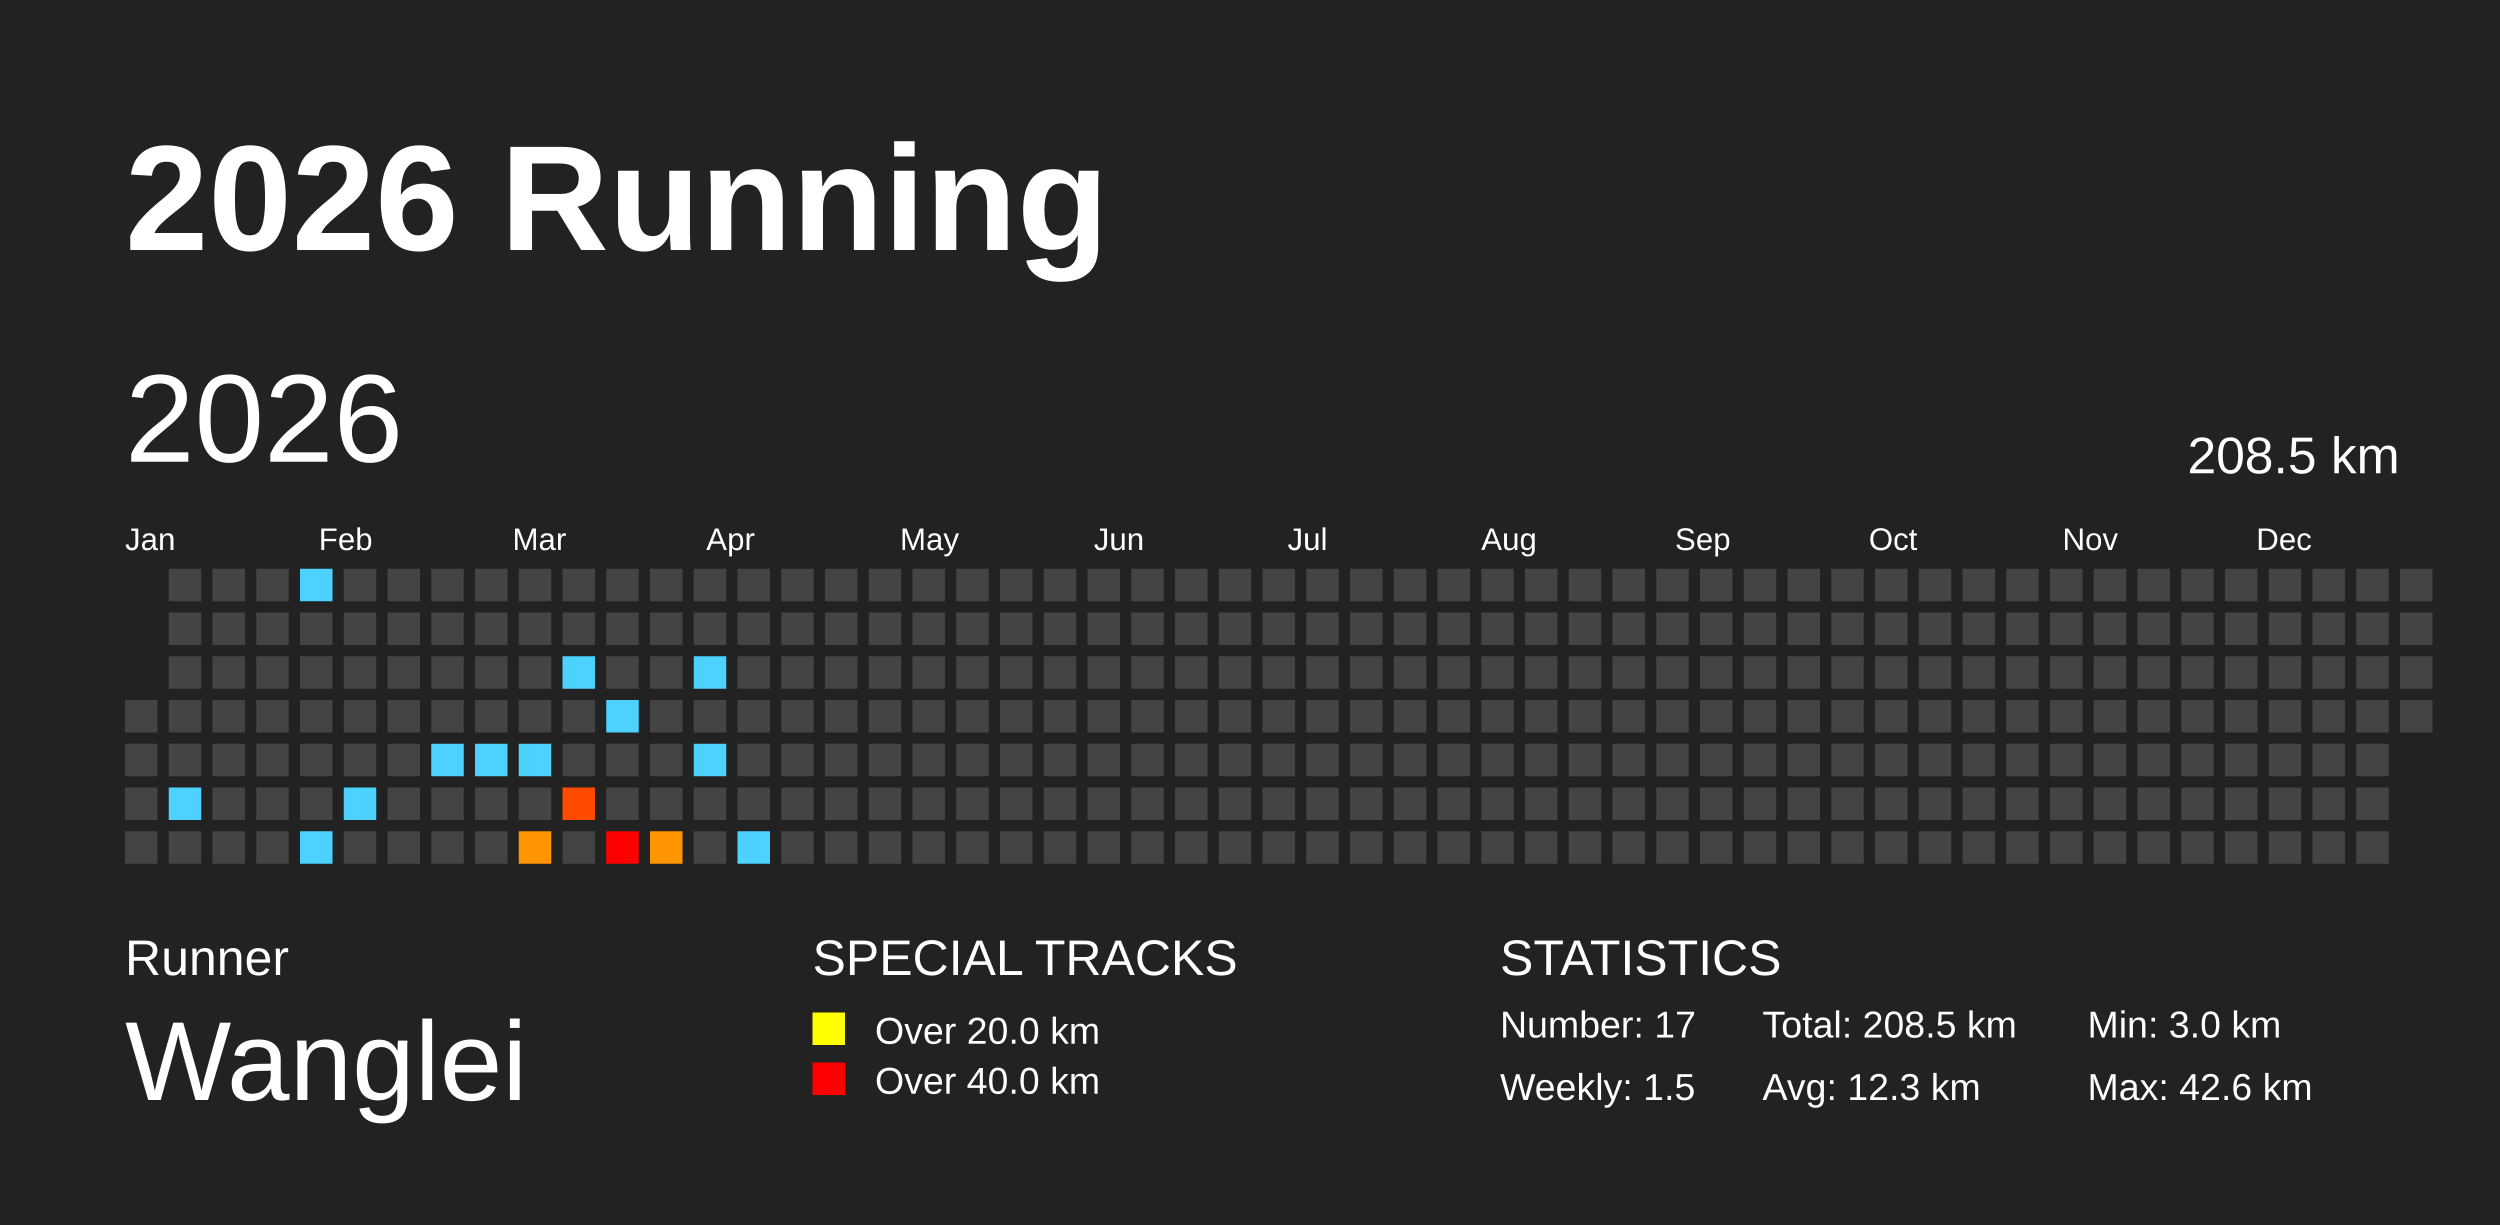
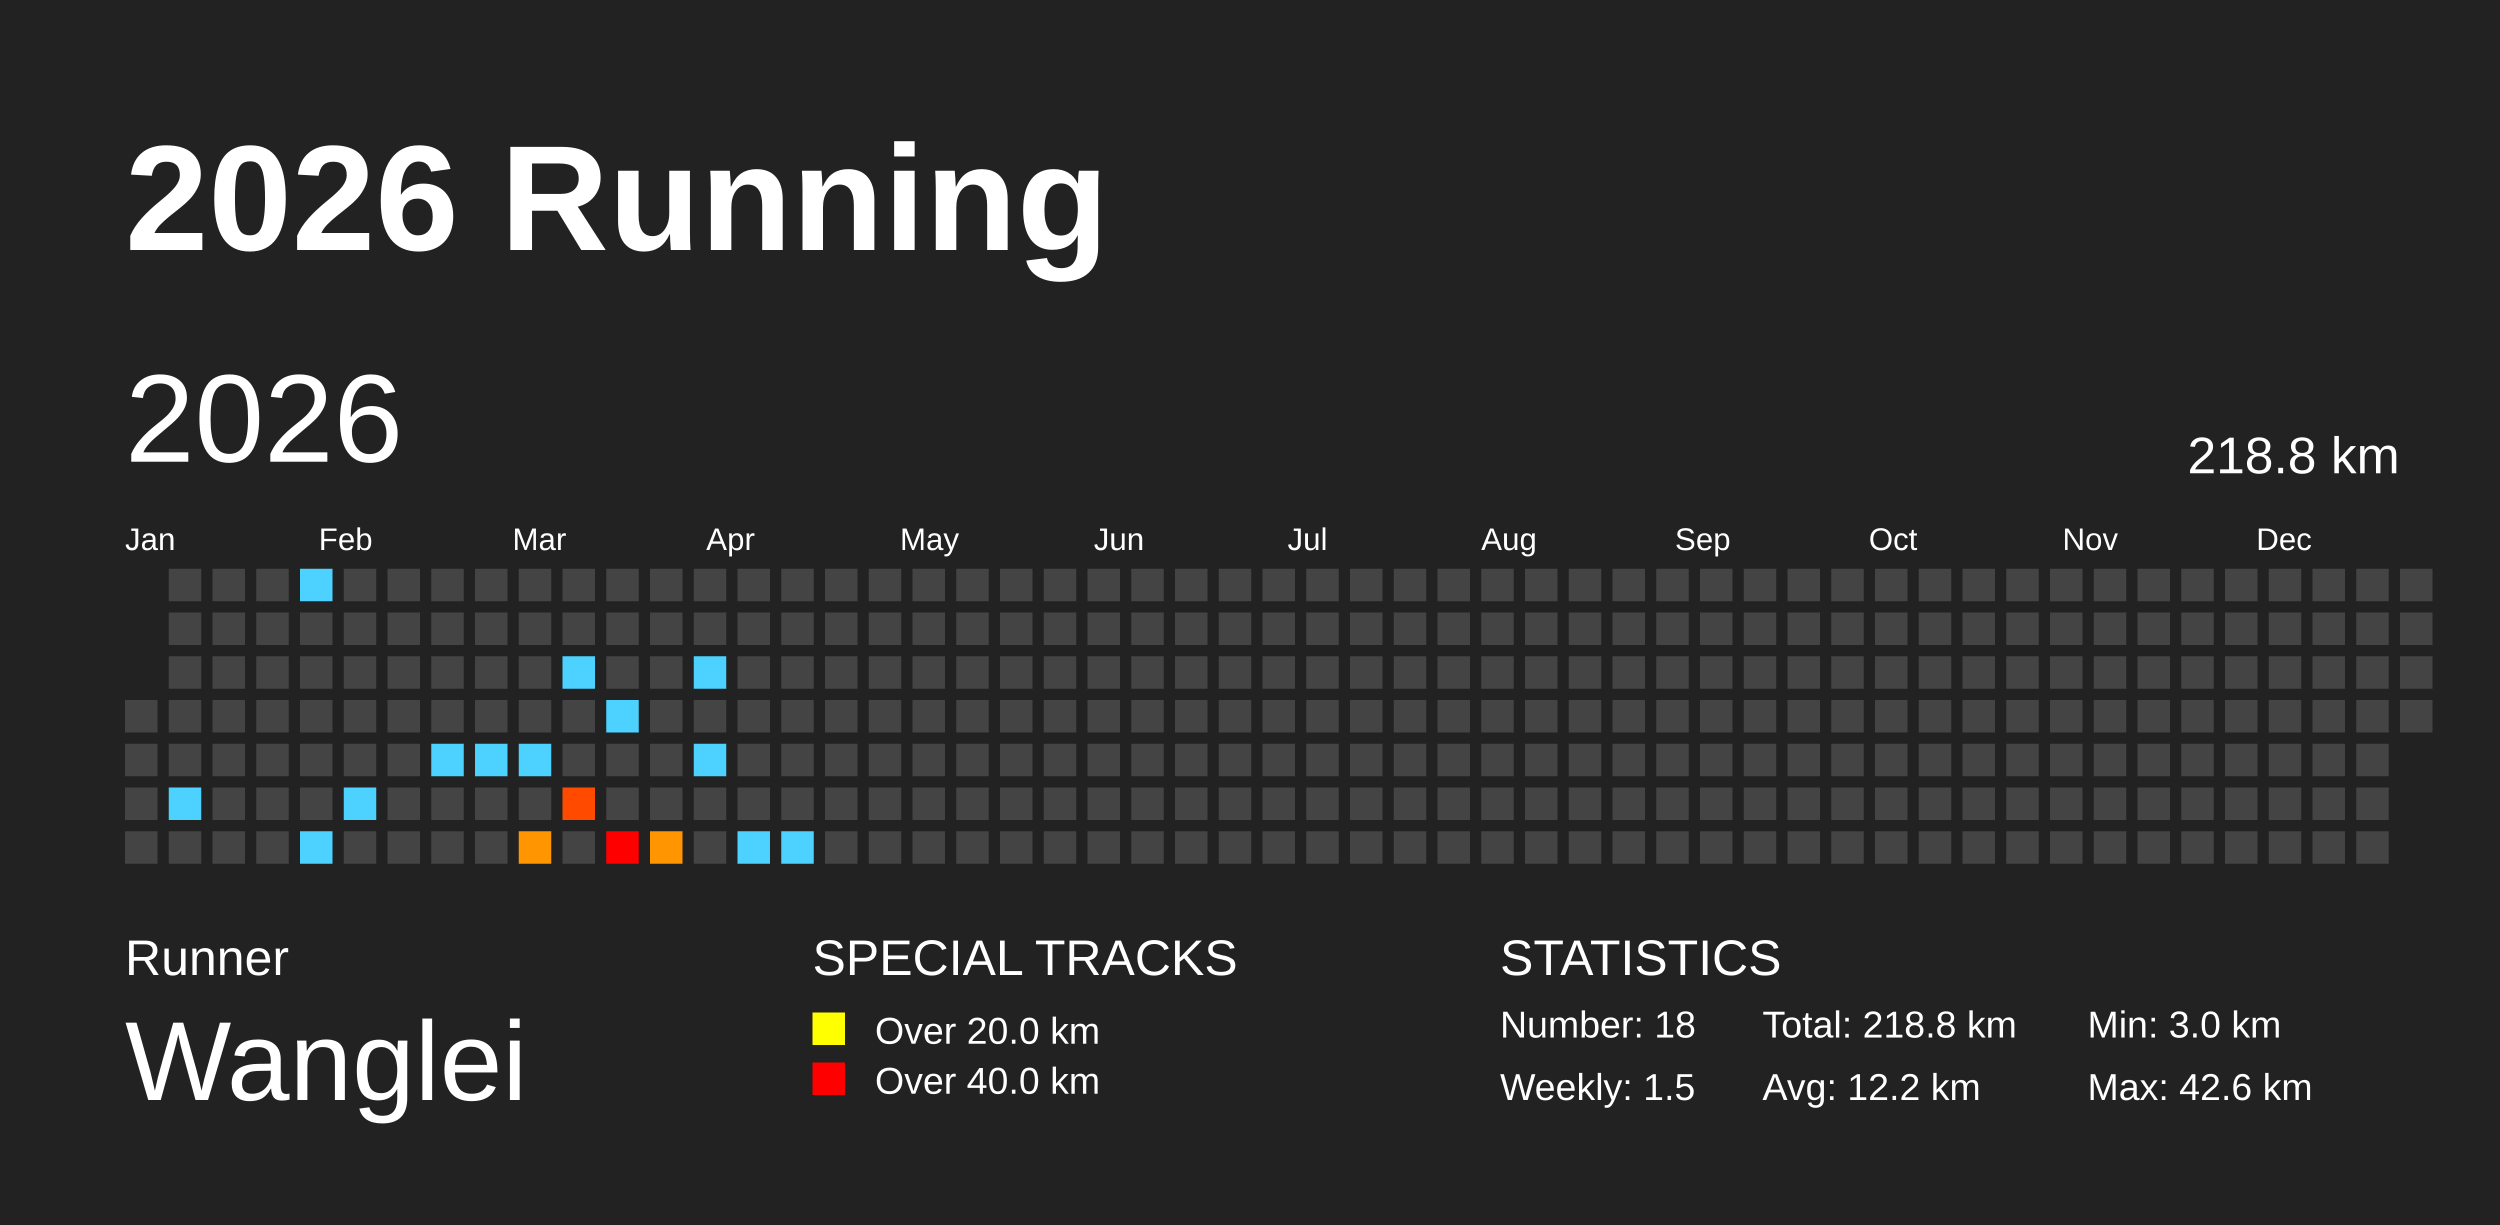
<svg xmlns="http://www.w3.org/2000/svg" baseProfile="full" height="98mm" version="1.1" viewBox="0,0,200,98" width="200mm">
  <defs />
  <rect fill="#222222" height="98" width="200" x="0" y="0" />
  <text fill="#FFFFFF" style="font-size:12px; font-family:Arial; font-weight:bold;" x="10" y="20">2026 Running</text>
  <text fill="#FFFFFF" style="font-size:4px; font-family:Arial" x="10" y="78">Runner</text>
  <text fill="#FFFFFF" style="font-size:9px; font-family:Arial" x="10" y="88">Wanglei</text>
  <text fill="#FFFFFF" style="font-size:4px; font-family:Arial" x="65" y="78">SPECIAL TRACKS</text>
  <rect fill="yellow" height="2.6" width="2.6" x="65" y="81" />
  <text fill="#FFFFFF" style="font-size:3px; font-family:Arial" x="70" y="83.5">Over 20.0 km</text>
  <rect fill="red" height="2.6" width="2.6" x="65" y="85" />
  <text fill="#FFFFFF" style="font-size:3px; font-family:Arial" x="70" y="87.5">Over 40.0 km</text>
  <text fill="#FFFFFF" style="font-size:4px; font-family:Arial" x="120" y="78">STATISTICS</text>
-   <text fill="#FFFFFF" style="font-size:3px; font-family:Arial" x="120" y="83">Number: 17</text>
+   <text fill="#FFFFFF" style="font-size:3px; font-family:Arial" x="120" y="83">Number: 18</text>
  <text fill="#FFFFFF" style="font-size:3px; font-family:Arial" x="120" y="88">Weekly: 1.5</text>
-   <text fill="#FFFFFF" style="font-size:3px; font-family:Arial" x="141" y="83">Total: 208.5 km</text>
-   <text fill="#FFFFFF" style="font-size:3px; font-family:Arial" x="141" y="88">Avg: 12.3 km</text>
+   <text fill="#FFFFFF" style="font-size:3px; font-family:Arial" x="141" y="83">Total: 218.8 km</text>
+   <text fill="#FFFFFF" style="font-size:3px; font-family:Arial" x="141" y="88">Avg: 12.2 km</text>
  <text fill="#FFFFFF" style="font-size:3px; font-family:Arial" x="167" y="83">Min: 3.0 km</text>
  <text fill="#FFFFFF" style="font-size:3px; font-family:Arial" x="167" y="88">Max: 42.6 km</text>
  <text dominant-baseline="hanging" fill="#FFFFFF" style="font-size:10.0px; font-family:Arial;" x="10" y="30">2026</text>
-   <text dominant-baseline="hanging" fill="#FFFFFF" style="font-size:4.125px; font-family:Arial;" x="175" y="35">208.5 km</text>
+   <text dominant-baseline="hanging" fill="#FFFFFF" style="font-size:4.125px; font-family:Arial;" x="175" y="35">218.8 km</text>
  <text fill="#FFFFFF" style="font-size:2.5px; font-family:Arial" x="10.0" y="44">Jan</text>
  <text fill="#FFFFFF" style="font-size:2.5px; font-family:Arial" x="25.5" y="44">Feb</text>
  <text fill="#FFFFFF" style="font-size:2.5px; font-family:Arial" x="41.0" y="44">Mar</text>
  <text fill="#FFFFFF" style="font-size:2.5px; font-family:Arial" x="56.5" y="44">Apr</text>
  <text fill="#FFFFFF" style="font-size:2.5px; font-family:Arial" x="72.0" y="44">May</text>
  <text fill="#FFFFFF" style="font-size:2.5px; font-family:Arial" x="87.5" y="44">Jun</text>
  <text fill="#FFFFFF" style="font-size:2.5px; font-family:Arial" x="103.0" y="44">Jul</text>
  <text fill="#FFFFFF" style="font-size:2.5px; font-family:Arial" x="118.5" y="44">Aug</text>
  <text fill="#FFFFFF" style="font-size:2.5px; font-family:Arial" x="134.0" y="44">Sep</text>
  <text fill="#FFFFFF" style="font-size:2.5px; font-family:Arial" x="149.5" y="44">Oct</text>
  <text fill="#FFFFFF" style="font-size:2.5px; font-family:Arial" x="165.0" y="44">Nov</text>
  <text fill="#FFFFFF" style="font-size:2.5px; font-family:Arial" x="180.5" y="44">Dec</text>
  <rect fill="#444444" height="2.6" width="2.6" x="10.0" y="56.0" />
  <rect fill="#444444" height="2.6" width="2.6" x="10.0" y="59.5" />
  <rect fill="#444444" height="2.6" width="2.6" x="10.0" y="63.0" />
  <rect fill="#444444" height="2.6" width="2.6" x="10.0" y="66.5" />
  <rect fill="#444444" height="2.6" width="2.6" x="13.5" y="45.5" />
  <rect fill="#444444" height="2.6" width="2.6" x="13.5" y="49.0" />
  <rect fill="#444444" height="2.6" width="2.6" x="13.5" y="52.5" />
  <rect fill="#444444" height="2.6" width="2.6" x="13.5" y="56.0" />
  <rect fill="#444444" height="2.6" width="2.6" x="13.5" y="59.5" />
  <rect fill="#4dd2ff" height="2.6" width="2.6" x="13.5" y="63.0" />
  <rect fill="#444444" height="2.6" width="2.6" x="13.5" y="66.5" />
  <rect fill="#444444" height="2.6" width="2.6" x="17.0" y="45.5" />
  <rect fill="#444444" height="2.6" width="2.6" x="17.0" y="49.0" />
  <rect fill="#444444" height="2.6" width="2.6" x="17.0" y="52.5" />
  <rect fill="#444444" height="2.6" width="2.6" x="17.0" y="56.0" />
  <rect fill="#444444" height="2.6" width="2.6" x="17.0" y="59.5" />
  <rect fill="#444444" height="2.6" width="2.6" x="17.0" y="63.0" />
  <rect fill="#444444" height="2.6" width="2.6" x="17.0" y="66.5" />
  <rect fill="#444444" height="2.6" width="2.6" x="20.5" y="45.5" />
  <rect fill="#444444" height="2.6" width="2.6" x="20.5" y="49.0" />
  <rect fill="#444444" height="2.6" width="2.6" x="20.5" y="52.5" />
  <rect fill="#444444" height="2.6" width="2.6" x="20.5" y="56.0" />
  <rect fill="#444444" height="2.6" width="2.6" x="20.5" y="59.5" />
  <rect fill="#444444" height="2.6" width="2.6" x="20.5" y="63.0" />
  <rect fill="#444444" height="2.6" width="2.6" x="20.5" y="66.5" />
  <rect fill="#4dd2ff" height="2.6" width="2.6" x="24.0" y="45.5" />
  <rect fill="#444444" height="2.6" width="2.6" x="24.0" y="49.0" />
  <rect fill="#444444" height="2.6" width="2.6" x="24.0" y="52.5" />
  <rect fill="#444444" height="2.6" width="2.6" x="24.0" y="56.0" />
  <rect fill="#444444" height="2.6" width="2.6" x="24.0" y="59.5" />
  <rect fill="#444444" height="2.6" width="2.6" x="24.0" y="63.0" />
  <rect fill="#4dd2ff" height="2.6" width="2.6" x="24.0" y="66.5" />
  <rect fill="#444444" height="2.6" width="2.6" x="27.5" y="45.5" />
  <rect fill="#444444" height="2.6" width="2.6" x="27.5" y="49.0" />
  <rect fill="#444444" height="2.6" width="2.6" x="27.5" y="52.5" />
  <rect fill="#444444" height="2.6" width="2.6" x="27.5" y="56.0" />
  <rect fill="#444444" height="2.6" width="2.6" x="27.5" y="59.5" />
  <rect fill="#4dd2ff" height="2.6" width="2.6" x="27.5" y="63.0" />
  <rect fill="#444444" height="2.6" width="2.6" x="27.5" y="66.5" />
  <rect fill="#444444" height="2.6" width="2.6" x="31.0" y="45.5" />
  <rect fill="#444444" height="2.6" width="2.6" x="31.0" y="49.0" />
  <rect fill="#444444" height="2.6" width="2.6" x="31.0" y="52.5" />
  <rect fill="#444444" height="2.6" width="2.6" x="31.0" y="56.0" />
  <rect fill="#444444" height="2.6" width="2.6" x="31.0" y="59.5" />
  <rect fill="#444444" height="2.6" width="2.6" x="31.0" y="63.0" />
  <rect fill="#444444" height="2.6" width="2.6" x="31.0" y="66.5" />
  <rect fill="#444444" height="2.6" width="2.6" x="34.5" y="45.5" />
  <rect fill="#444444" height="2.6" width="2.6" x="34.5" y="49.0" />
  <rect fill="#444444" height="2.6" width="2.6" x="34.5" y="52.5" />
  <rect fill="#444444" height="2.6" width="2.6" x="34.5" y="56.0" />
  <rect fill="#4dd2ff" height="2.6" width="2.6" x="34.5" y="59.5" />
  <rect fill="#444444" height="2.6" width="2.6" x="34.5" y="63.0" />
  <rect fill="#444444" height="2.6" width="2.6" x="34.5" y="66.5" />
  <rect fill="#444444" height="2.6" width="2.6" x="38.0" y="45.5" />
  <rect fill="#444444" height="2.6" width="2.6" x="38.0" y="49.0" />
  <rect fill="#444444" height="2.6" width="2.6" x="38.0" y="52.5" />
  <rect fill="#444444" height="2.6" width="2.6" x="38.0" y="56.0" />
  <rect fill="#4dd2ff" height="2.6" width="2.6" x="38.0" y="59.5" />
  <rect fill="#444444" height="2.6" width="2.6" x="38.0" y="63.0" />
  <rect fill="#444444" height="2.6" width="2.6" x="38.0" y="66.5" />
  <rect fill="#444444" height="2.6" width="2.6" x="41.5" y="45.5" />
  <rect fill="#444444" height="2.6" width="2.6" x="41.5" y="49.0" />
  <rect fill="#444444" height="2.6" width="2.6" x="41.5" y="52.5" />
  <rect fill="#444444" height="2.6" width="2.6" x="41.5" y="56.0" />
  <rect fill="#4dd2ff" height="2.6" width="2.6" x="41.5" y="59.5" />
  <rect fill="#444444" height="2.6" width="2.6" x="41.5" y="63.0" />
  <rect fill="#ff9500" height="2.6" width="2.6" x="41.5" y="66.5" />
  <rect fill="#444444" height="2.6" width="2.6" x="45.0" y="45.5" />
  <rect fill="#444444" height="2.6" width="2.6" x="45.0" y="49.0" />
  <rect fill="#4dd2ff" height="2.6" width="2.6" x="45.0" y="52.5" />
  <rect fill="#444444" height="2.6" width="2.6" x="45.0" y="56.0" />
  <rect fill="#444444" height="2.6" width="2.6" x="45.0" y="59.5" />
  <rect fill="#ff4a00" height="2.6" width="2.6" x="45.0" y="63.0" />
  <rect fill="#444444" height="2.6" width="2.6" x="45.0" y="66.5" />
  <rect fill="#444444" height="2.6" width="2.6" x="48.5" y="45.5" />
  <rect fill="#444444" height="2.6" width="2.6" x="48.5" y="49.0" />
  <rect fill="#444444" height="2.6" width="2.6" x="48.5" y="52.5" />
  <rect fill="#4dd2ff" height="2.6" width="2.6" x="48.5" y="56.0" />
  <rect fill="#444444" height="2.6" width="2.6" x="48.5" y="59.5" />
  <rect fill="#444444" height="2.6" width="2.6" x="48.5" y="63.0" />
  <rect fill="red" height="2.6" width="2.6" x="48.5" y="66.5" />
  <rect fill="#444444" height="2.6" width="2.6" x="52.0" y="45.5" />
  <rect fill="#444444" height="2.6" width="2.6" x="52.0" y="49.0" />
  <rect fill="#444444" height="2.6" width="2.6" x="52.0" y="52.5" />
  <rect fill="#444444" height="2.6" width="2.6" x="52.0" y="56.0" />
  <rect fill="#444444" height="2.6" width="2.6" x="52.0" y="59.5" />
  <rect fill="#444444" height="2.6" width="2.6" x="52.0" y="63.0" />
  <rect fill="#ff9500" height="2.6" width="2.6" x="52.0" y="66.5" />
  <rect fill="#444444" height="2.6" width="2.6" x="55.5" y="45.5" />
  <rect fill="#444444" height="2.6" width="2.6" x="55.5" y="49.0" />
  <rect fill="#4dd2ff" height="2.6" width="2.6" x="55.5" y="52.5" />
  <rect fill="#444444" height="2.6" width="2.6" x="55.5" y="56.0" />
  <rect fill="#4dd2ff" height="2.6" width="2.6" x="55.5" y="59.5" />
  <rect fill="#444444" height="2.6" width="2.6" x="55.5" y="63.0" />
  <rect fill="#444444" height="2.6" width="2.6" x="55.5" y="66.5" />
  <rect fill="#444444" height="2.6" width="2.6" x="59.0" y="45.5" />
  <rect fill="#444444" height="2.6" width="2.6" x="59.0" y="49.0" />
  <rect fill="#444444" height="2.6" width="2.6" x="59.0" y="52.5" />
  <rect fill="#444444" height="2.6" width="2.6" x="59.0" y="56.0" />
  <rect fill="#444444" height="2.6" width="2.6" x="59.0" y="59.5" />
  <rect fill="#444444" height="2.6" width="2.6" x="59.0" y="63.0" />
  <rect fill="#4dd2ff" height="2.6" width="2.6" x="59.0" y="66.5" />
  <rect fill="#444444" height="2.6" width="2.6" x="62.5" y="45.5" />
  <rect fill="#444444" height="2.6" width="2.6" x="62.5" y="49.0" />
  <rect fill="#444444" height="2.6" width="2.6" x="62.5" y="52.5" />
  <rect fill="#444444" height="2.6" width="2.6" x="62.5" y="56.0" />
  <rect fill="#444444" height="2.6" width="2.6" x="62.5" y="59.5" />
  <rect fill="#444444" height="2.6" width="2.6" x="62.5" y="63.0" />
-   <rect fill="#444444" height="2.6" width="2.6" x="62.5" y="66.5" />
+   <rect fill="#4dd2ff" height="2.6" width="2.6" x="62.5" y="66.5" />
  <rect fill="#444444" height="2.6" width="2.6" x="66.0" y="45.5" />
  <rect fill="#444444" height="2.6" width="2.6" x="66.0" y="49.0" />
  <rect fill="#444444" height="2.6" width="2.6" x="66.0" y="52.5" />
  <rect fill="#444444" height="2.6" width="2.6" x="66.0" y="56.0" />
  <rect fill="#444444" height="2.6" width="2.6" x="66.0" y="59.5" />
  <rect fill="#444444" height="2.6" width="2.6" x="66.0" y="63.0" />
  <rect fill="#444444" height="2.6" width="2.6" x="66.0" y="66.5" />
  <rect fill="#444444" height="2.6" width="2.6" x="69.5" y="45.5" />
  <rect fill="#444444" height="2.6" width="2.6" x="69.5" y="49.0" />
  <rect fill="#444444" height="2.6" width="2.6" x="69.5" y="52.5" />
  <rect fill="#444444" height="2.6" width="2.6" x="69.5" y="56.0" />
  <rect fill="#444444" height="2.6" width="2.6" x="69.5" y="59.5" />
  <rect fill="#444444" height="2.6" width="2.6" x="69.5" y="63.0" />
  <rect fill="#444444" height="2.6" width="2.6" x="69.5" y="66.5" />
  <rect fill="#444444" height="2.6" width="2.6" x="73.0" y="45.5" />
  <rect fill="#444444" height="2.6" width="2.6" x="73.0" y="49.0" />
  <rect fill="#444444" height="2.6" width="2.6" x="73.0" y="52.5" />
  <rect fill="#444444" height="2.6" width="2.6" x="73.0" y="56.0" />
  <rect fill="#444444" height="2.6" width="2.6" x="73.0" y="59.5" />
  <rect fill="#444444" height="2.6" width="2.6" x="73.0" y="63.0" />
  <rect fill="#444444" height="2.6" width="2.6" x="73.0" y="66.5" />
  <rect fill="#444444" height="2.6" width="2.6" x="76.5" y="45.5" />
  <rect fill="#444444" height="2.6" width="2.6" x="76.5" y="49.0" />
  <rect fill="#444444" height="2.6" width="2.6" x="76.5" y="52.5" />
  <rect fill="#444444" height="2.6" width="2.6" x="76.5" y="56.0" />
  <rect fill="#444444" height="2.6" width="2.6" x="76.5" y="59.5" />
  <rect fill="#444444" height="2.6" width="2.6" x="76.5" y="63.0" />
  <rect fill="#444444" height="2.6" width="2.6" x="76.5" y="66.5" />
  <rect fill="#444444" height="2.6" width="2.6" x="80.0" y="45.5" />
  <rect fill="#444444" height="2.6" width="2.6" x="80.0" y="49.0" />
  <rect fill="#444444" height="2.6" width="2.6" x="80.0" y="52.5" />
  <rect fill="#444444" height="2.6" width="2.6" x="80.0" y="56.0" />
  <rect fill="#444444" height="2.6" width="2.6" x="80.0" y="59.5" />
  <rect fill="#444444" height="2.6" width="2.6" x="80.0" y="63.0" />
  <rect fill="#444444" height="2.6" width="2.6" x="80.0" y="66.5" />
  <rect fill="#444444" height="2.6" width="2.6" x="83.5" y="45.5" />
  <rect fill="#444444" height="2.6" width="2.6" x="83.5" y="49.0" />
  <rect fill="#444444" height="2.6" width="2.6" x="83.5" y="52.5" />
  <rect fill="#444444" height="2.6" width="2.6" x="83.5" y="56.0" />
  <rect fill="#444444" height="2.6" width="2.6" x="83.5" y="59.5" />
  <rect fill="#444444" height="2.6" width="2.6" x="83.5" y="63.0" />
  <rect fill="#444444" height="2.6" width="2.6" x="83.5" y="66.5" />
  <rect fill="#444444" height="2.6" width="2.6" x="87.0" y="45.5" />
  <rect fill="#444444" height="2.6" width="2.6" x="87.0" y="49.0" />
  <rect fill="#444444" height="2.6" width="2.6" x="87.0" y="52.5" />
  <rect fill="#444444" height="2.6" width="2.6" x="87.0" y="56.0" />
  <rect fill="#444444" height="2.6" width="2.6" x="87.0" y="59.5" />
  <rect fill="#444444" height="2.6" width="2.6" x="87.0" y="63.0" />
  <rect fill="#444444" height="2.6" width="2.6" x="87.0" y="66.5" />
  <rect fill="#444444" height="2.6" width="2.6" x="90.5" y="45.5" />
  <rect fill="#444444" height="2.6" width="2.6" x="90.5" y="49.0" />
  <rect fill="#444444" height="2.6" width="2.6" x="90.5" y="52.5" />
  <rect fill="#444444" height="2.6" width="2.6" x="90.5" y="56.0" />
  <rect fill="#444444" height="2.6" width="2.6" x="90.5" y="59.5" />
  <rect fill="#444444" height="2.6" width="2.6" x="90.5" y="63.0" />
  <rect fill="#444444" height="2.6" width="2.6" x="90.5" y="66.5" />
  <rect fill="#444444" height="2.6" width="2.6" x="94.0" y="45.5" />
  <rect fill="#444444" height="2.6" width="2.6" x="94.0" y="49.0" />
  <rect fill="#444444" height="2.6" width="2.6" x="94.0" y="52.5" />
  <rect fill="#444444" height="2.6" width="2.6" x="94.0" y="56.0" />
  <rect fill="#444444" height="2.6" width="2.6" x="94.0" y="59.5" />
  <rect fill="#444444" height="2.6" width="2.6" x="94.0" y="63.0" />
  <rect fill="#444444" height="2.6" width="2.6" x="94.0" y="66.5" />
  <rect fill="#444444" height="2.6" width="2.6" x="97.5" y="45.5" />
  <rect fill="#444444" height="2.6" width="2.6" x="97.5" y="49.0" />
  <rect fill="#444444" height="2.6" width="2.6" x="97.5" y="52.5" />
  <rect fill="#444444" height="2.6" width="2.6" x="97.5" y="56.0" />
  <rect fill="#444444" height="2.6" width="2.6" x="97.5" y="59.5" />
  <rect fill="#444444" height="2.6" width="2.6" x="97.5" y="63.0" />
  <rect fill="#444444" height="2.6" width="2.6" x="97.5" y="66.5" />
  <rect fill="#444444" height="2.6" width="2.6" x="101.0" y="45.5" />
  <rect fill="#444444" height="2.6" width="2.6" x="101.0" y="49.0" />
  <rect fill="#444444" height="2.6" width="2.6" x="101.0" y="52.5" />
  <rect fill="#444444" height="2.6" width="2.6" x="101.0" y="56.0" />
  <rect fill="#444444" height="2.6" width="2.6" x="101.0" y="59.5" />
  <rect fill="#444444" height="2.6" width="2.6" x="101.0" y="63.0" />
  <rect fill="#444444" height="2.6" width="2.6" x="101.0" y="66.5" />
  <rect fill="#444444" height="2.6" width="2.6" x="104.5" y="45.5" />
  <rect fill="#444444" height="2.6" width="2.6" x="104.5" y="49.0" />
  <rect fill="#444444" height="2.6" width="2.6" x="104.5" y="52.5" />
  <rect fill="#444444" height="2.6" width="2.6" x="104.5" y="56.0" />
  <rect fill="#444444" height="2.6" width="2.6" x="104.5" y="59.5" />
  <rect fill="#444444" height="2.6" width="2.6" x="104.5" y="63.0" />
  <rect fill="#444444" height="2.6" width="2.6" x="104.5" y="66.5" />
  <rect fill="#444444" height="2.6" width="2.6" x="108.0" y="45.5" />
  <rect fill="#444444" height="2.6" width="2.6" x="108.0" y="49.0" />
  <rect fill="#444444" height="2.6" width="2.6" x="108.0" y="52.5" />
  <rect fill="#444444" height="2.6" width="2.6" x="108.0" y="56.0" />
  <rect fill="#444444" height="2.6" width="2.6" x="108.0" y="59.5" />
  <rect fill="#444444" height="2.6" width="2.6" x="108.0" y="63.0" />
  <rect fill="#444444" height="2.6" width="2.6" x="108.0" y="66.5" />
  <rect fill="#444444" height="2.6" width="2.6" x="111.5" y="45.5" />
  <rect fill="#444444" height="2.6" width="2.6" x="111.5" y="49.0" />
  <rect fill="#444444" height="2.6" width="2.6" x="111.5" y="52.5" />
  <rect fill="#444444" height="2.6" width="2.6" x="111.5" y="56.0" />
  <rect fill="#444444" height="2.6" width="2.6" x="111.5" y="59.5" />
  <rect fill="#444444" height="2.6" width="2.6" x="111.5" y="63.0" />
  <rect fill="#444444" height="2.6" width="2.6" x="111.5" y="66.5" />
  <rect fill="#444444" height="2.6" width="2.6" x="115.0" y="45.5" />
  <rect fill="#444444" height="2.6" width="2.6" x="115.0" y="49.0" />
  <rect fill="#444444" height="2.6" width="2.6" x="115.0" y="52.5" />
  <rect fill="#444444" height="2.6" width="2.6" x="115.0" y="56.0" />
  <rect fill="#444444" height="2.6" width="2.6" x="115.0" y="59.5" />
  <rect fill="#444444" height="2.6" width="2.6" x="115.0" y="63.0" />
  <rect fill="#444444" height="2.6" width="2.6" x="115.0" y="66.5" />
  <rect fill="#444444" height="2.6" width="2.6" x="118.5" y="45.5" />
  <rect fill="#444444" height="2.6" width="2.6" x="118.5" y="49.0" />
  <rect fill="#444444" height="2.6" width="2.6" x="118.5" y="52.5" />
  <rect fill="#444444" height="2.6" width="2.6" x="118.5" y="56.0" />
  <rect fill="#444444" height="2.6" width="2.6" x="118.5" y="59.5" />
  <rect fill="#444444" height="2.6" width="2.6" x="118.5" y="63.0" />
  <rect fill="#444444" height="2.6" width="2.6" x="118.5" y="66.5" />
  <rect fill="#444444" height="2.6" width="2.6" x="122.0" y="45.5" />
  <rect fill="#444444" height="2.6" width="2.6" x="122.0" y="49.0" />
  <rect fill="#444444" height="2.6" width="2.6" x="122.0" y="52.5" />
  <rect fill="#444444" height="2.6" width="2.6" x="122.0" y="56.0" />
  <rect fill="#444444" height="2.6" width="2.6" x="122.0" y="59.5" />
  <rect fill="#444444" height="2.6" width="2.6" x="122.0" y="63.0" />
  <rect fill="#444444" height="2.6" width="2.6" x="122.0" y="66.5" />
  <rect fill="#444444" height="2.6" width="2.6" x="125.5" y="45.5" />
  <rect fill="#444444" height="2.6" width="2.6" x="125.5" y="49.0" />
  <rect fill="#444444" height="2.6" width="2.6" x="125.5" y="52.5" />
  <rect fill="#444444" height="2.6" width="2.6" x="125.5" y="56.0" />
  <rect fill="#444444" height="2.6" width="2.6" x="125.5" y="59.5" />
  <rect fill="#444444" height="2.6" width="2.6" x="125.5" y="63.0" />
  <rect fill="#444444" height="2.6" width="2.6" x="125.5" y="66.5" />
  <rect fill="#444444" height="2.6" width="2.6" x="129.0" y="45.5" />
  <rect fill="#444444" height="2.6" width="2.6" x="129.0" y="49.0" />
  <rect fill="#444444" height="2.6" width="2.6" x="129.0" y="52.5" />
  <rect fill="#444444" height="2.6" width="2.6" x="129.0" y="56.0" />
  <rect fill="#444444" height="2.6" width="2.6" x="129.0" y="59.5" />
  <rect fill="#444444" height="2.6" width="2.6" x="129.0" y="63.0" />
  <rect fill="#444444" height="2.6" width="2.6" x="129.0" y="66.5" />
  <rect fill="#444444" height="2.6" width="2.6" x="132.5" y="45.5" />
  <rect fill="#444444" height="2.6" width="2.6" x="132.5" y="49.0" />
  <rect fill="#444444" height="2.6" width="2.6" x="132.5" y="52.5" />
  <rect fill="#444444" height="2.6" width="2.6" x="132.5" y="56.0" />
  <rect fill="#444444" height="2.6" width="2.6" x="132.5" y="59.5" />
  <rect fill="#444444" height="2.6" width="2.6" x="132.5" y="63.0" />
  <rect fill="#444444" height="2.6" width="2.6" x="132.5" y="66.5" />
  <rect fill="#444444" height="2.6" width="2.6" x="136.0" y="45.5" />
  <rect fill="#444444" height="2.6" width="2.6" x="136.0" y="49.0" />
  <rect fill="#444444" height="2.6" width="2.6" x="136.0" y="52.5" />
  <rect fill="#444444" height="2.6" width="2.6" x="136.0" y="56.0" />
  <rect fill="#444444" height="2.6" width="2.6" x="136.0" y="59.5" />
  <rect fill="#444444" height="2.6" width="2.6" x="136.0" y="63.0" />
  <rect fill="#444444" height="2.6" width="2.6" x="136.0" y="66.5" />
  <rect fill="#444444" height="2.6" width="2.6" x="139.5" y="45.5" />
  <rect fill="#444444" height="2.6" width="2.6" x="139.5" y="49.0" />
  <rect fill="#444444" height="2.6" width="2.6" x="139.5" y="52.5" />
  <rect fill="#444444" height="2.6" width="2.6" x="139.5" y="56.0" />
  <rect fill="#444444" height="2.6" width="2.6" x="139.5" y="59.5" />
  <rect fill="#444444" height="2.6" width="2.6" x="139.5" y="63.0" />
  <rect fill="#444444" height="2.6" width="2.6" x="139.5" y="66.5" />
  <rect fill="#444444" height="2.6" width="2.6" x="143.0" y="45.5" />
  <rect fill="#444444" height="2.6" width="2.6" x="143.0" y="49.0" />
  <rect fill="#444444" height="2.6" width="2.6" x="143.0" y="52.5" />
  <rect fill="#444444" height="2.6" width="2.6" x="143.0" y="56.0" />
  <rect fill="#444444" height="2.6" width="2.6" x="143.0" y="59.5" />
  <rect fill="#444444" height="2.6" width="2.6" x="143.0" y="63.0" />
  <rect fill="#444444" height="2.6" width="2.6" x="143.0" y="66.5" />
  <rect fill="#444444" height="2.6" width="2.6" x="146.5" y="45.5" />
  <rect fill="#444444" height="2.6" width="2.6" x="146.5" y="49.0" />
  <rect fill="#444444" height="2.6" width="2.6" x="146.5" y="52.5" />
  <rect fill="#444444" height="2.6" width="2.6" x="146.5" y="56.0" />
  <rect fill="#444444" height="2.6" width="2.6" x="146.5" y="59.5" />
  <rect fill="#444444" height="2.6" width="2.6" x="146.5" y="63.0" />
  <rect fill="#444444" height="2.6" width="2.6" x="146.5" y="66.5" />
  <rect fill="#444444" height="2.6" width="2.6" x="150.0" y="45.5" />
  <rect fill="#444444" height="2.6" width="2.6" x="150.0" y="49.0" />
  <rect fill="#444444" height="2.6" width="2.6" x="150.0" y="52.5" />
  <rect fill="#444444" height="2.6" width="2.6" x="150.0" y="56.0" />
  <rect fill="#444444" height="2.6" width="2.6" x="150.0" y="59.5" />
  <rect fill="#444444" height="2.6" width="2.6" x="150.0" y="63.0" />
  <rect fill="#444444" height="2.6" width="2.6" x="150.0" y="66.5" />
  <rect fill="#444444" height="2.6" width="2.6" x="153.5" y="45.5" />
  <rect fill="#444444" height="2.6" width="2.6" x="153.5" y="49.0" />
  <rect fill="#444444" height="2.6" width="2.6" x="153.5" y="52.5" />
  <rect fill="#444444" height="2.6" width="2.6" x="153.5" y="56.0" />
  <rect fill="#444444" height="2.6" width="2.6" x="153.5" y="59.5" />
  <rect fill="#444444" height="2.6" width="2.6" x="153.5" y="63.0" />
  <rect fill="#444444" height="2.6" width="2.6" x="153.5" y="66.5" />
  <rect fill="#444444" height="2.6" width="2.6" x="157.0" y="45.5" />
  <rect fill="#444444" height="2.6" width="2.6" x="157.0" y="49.0" />
  <rect fill="#444444" height="2.6" width="2.6" x="157.0" y="52.5" />
  <rect fill="#444444" height="2.6" width="2.6" x="157.0" y="56.0" />
  <rect fill="#444444" height="2.6" width="2.6" x="157.0" y="59.5" />
  <rect fill="#444444" height="2.6" width="2.6" x="157.0" y="63.0" />
  <rect fill="#444444" height="2.6" width="2.6" x="157.0" y="66.5" />
  <rect fill="#444444" height="2.6" width="2.6" x="160.5" y="45.5" />
  <rect fill="#444444" height="2.6" width="2.6" x="160.5" y="49.0" />
  <rect fill="#444444" height="2.6" width="2.6" x="160.5" y="52.5" />
  <rect fill="#444444" height="2.6" width="2.6" x="160.5" y="56.0" />
  <rect fill="#444444" height="2.6" width="2.6" x="160.5" y="59.5" />
  <rect fill="#444444" height="2.6" width="2.6" x="160.5" y="63.0" />
  <rect fill="#444444" height="2.6" width="2.6" x="160.5" y="66.5" />
  <rect fill="#444444" height="2.6" width="2.6" x="164.0" y="45.5" />
  <rect fill="#444444" height="2.6" width="2.6" x="164.0" y="49.0" />
  <rect fill="#444444" height="2.6" width="2.6" x="164.0" y="52.5" />
  <rect fill="#444444" height="2.6" width="2.6" x="164.0" y="56.0" />
  <rect fill="#444444" height="2.6" width="2.6" x="164.0" y="59.5" />
  <rect fill="#444444" height="2.6" width="2.6" x="164.0" y="63.0" />
  <rect fill="#444444" height="2.6" width="2.6" x="164.0" y="66.5" />
  <rect fill="#444444" height="2.6" width="2.6" x="167.5" y="45.5" />
  <rect fill="#444444" height="2.6" width="2.6" x="167.5" y="49.0" />
  <rect fill="#444444" height="2.6" width="2.6" x="167.5" y="52.5" />
  <rect fill="#444444" height="2.6" width="2.6" x="167.5" y="56.0" />
  <rect fill="#444444" height="2.6" width="2.6" x="167.5" y="59.5" />
  <rect fill="#444444" height="2.6" width="2.6" x="167.5" y="63.0" />
  <rect fill="#444444" height="2.6" width="2.6" x="167.5" y="66.5" />
  <rect fill="#444444" height="2.6" width="2.6" x="171.0" y="45.5" />
  <rect fill="#444444" height="2.6" width="2.6" x="171.0" y="49.0" />
  <rect fill="#444444" height="2.6" width="2.6" x="171.0" y="52.5" />
  <rect fill="#444444" height="2.6" width="2.6" x="171.0" y="56.0" />
  <rect fill="#444444" height="2.6" width="2.6" x="171.0" y="59.5" />
  <rect fill="#444444" height="2.6" width="2.6" x="171.0" y="63.0" />
  <rect fill="#444444" height="2.6" width="2.6" x="171.0" y="66.5" />
  <rect fill="#444444" height="2.6" width="2.6" x="174.5" y="45.5" />
  <rect fill="#444444" height="2.6" width="2.6" x="174.5" y="49.0" />
  <rect fill="#444444" height="2.6" width="2.6" x="174.5" y="52.5" />
  <rect fill="#444444" height="2.6" width="2.6" x="174.5" y="56.0" />
  <rect fill="#444444" height="2.6" width="2.6" x="174.5" y="59.5" />
  <rect fill="#444444" height="2.6" width="2.6" x="174.5" y="63.0" />
  <rect fill="#444444" height="2.6" width="2.6" x="174.5" y="66.5" />
  <rect fill="#444444" height="2.6" width="2.6" x="178.0" y="45.5" />
  <rect fill="#444444" height="2.6" width="2.6" x="178.0" y="49.0" />
  <rect fill="#444444" height="2.6" width="2.6" x="178.0" y="52.5" />
  <rect fill="#444444" height="2.6" width="2.6" x="178.0" y="56.0" />
  <rect fill="#444444" height="2.6" width="2.6" x="178.0" y="59.5" />
  <rect fill="#444444" height="2.6" width="2.6" x="178.0" y="63.0" />
  <rect fill="#444444" height="2.6" width="2.6" x="178.0" y="66.5" />
  <rect fill="#444444" height="2.6" width="2.6" x="181.5" y="45.5" />
  <rect fill="#444444" height="2.6" width="2.6" x="181.5" y="49.0" />
  <rect fill="#444444" height="2.6" width="2.6" x="181.5" y="52.5" />
  <rect fill="#444444" height="2.6" width="2.6" x="181.5" y="56.0" />
  <rect fill="#444444" height="2.6" width="2.6" x="181.5" y="59.5" />
  <rect fill="#444444" height="2.6" width="2.6" x="181.5" y="63.0" />
  <rect fill="#444444" height="2.6" width="2.6" x="181.5" y="66.5" />
  <rect fill="#444444" height="2.6" width="2.6" x="185.0" y="45.5" />
  <rect fill="#444444" height="2.6" width="2.6" x="185.0" y="49.0" />
  <rect fill="#444444" height="2.6" width="2.6" x="185.0" y="52.5" />
  <rect fill="#444444" height="2.6" width="2.6" x="185.0" y="56.0" />
  <rect fill="#444444" height="2.6" width="2.6" x="185.0" y="59.5" />
  <rect fill="#444444" height="2.6" width="2.6" x="185.0" y="63.0" />
  <rect fill="#444444" height="2.6" width="2.6" x="185.0" y="66.5" />
  <rect fill="#444444" height="2.6" width="2.6" x="188.5" y="45.5" />
  <rect fill="#444444" height="2.6" width="2.6" x="188.5" y="49.0" />
  <rect fill="#444444" height="2.6" width="2.6" x="188.5" y="52.5" />
  <rect fill="#444444" height="2.6" width="2.6" x="188.5" y="56.0" />
  <rect fill="#444444" height="2.6" width="2.6" x="188.5" y="59.5" />
  <rect fill="#444444" height="2.6" width="2.6" x="188.5" y="63.0" />
  <rect fill="#444444" height="2.6" width="2.6" x="188.5" y="66.5" />
  <rect fill="#444444" height="2.6" width="2.6" x="192.0" y="45.5" />
  <rect fill="#444444" height="2.6" width="2.6" x="192.0" y="49.0" />
  <rect fill="#444444" height="2.6" width="2.6" x="192.0" y="52.5" />
  <rect fill="#444444" height="2.6" width="2.6" x="192.0" y="56.0" />
</svg>
